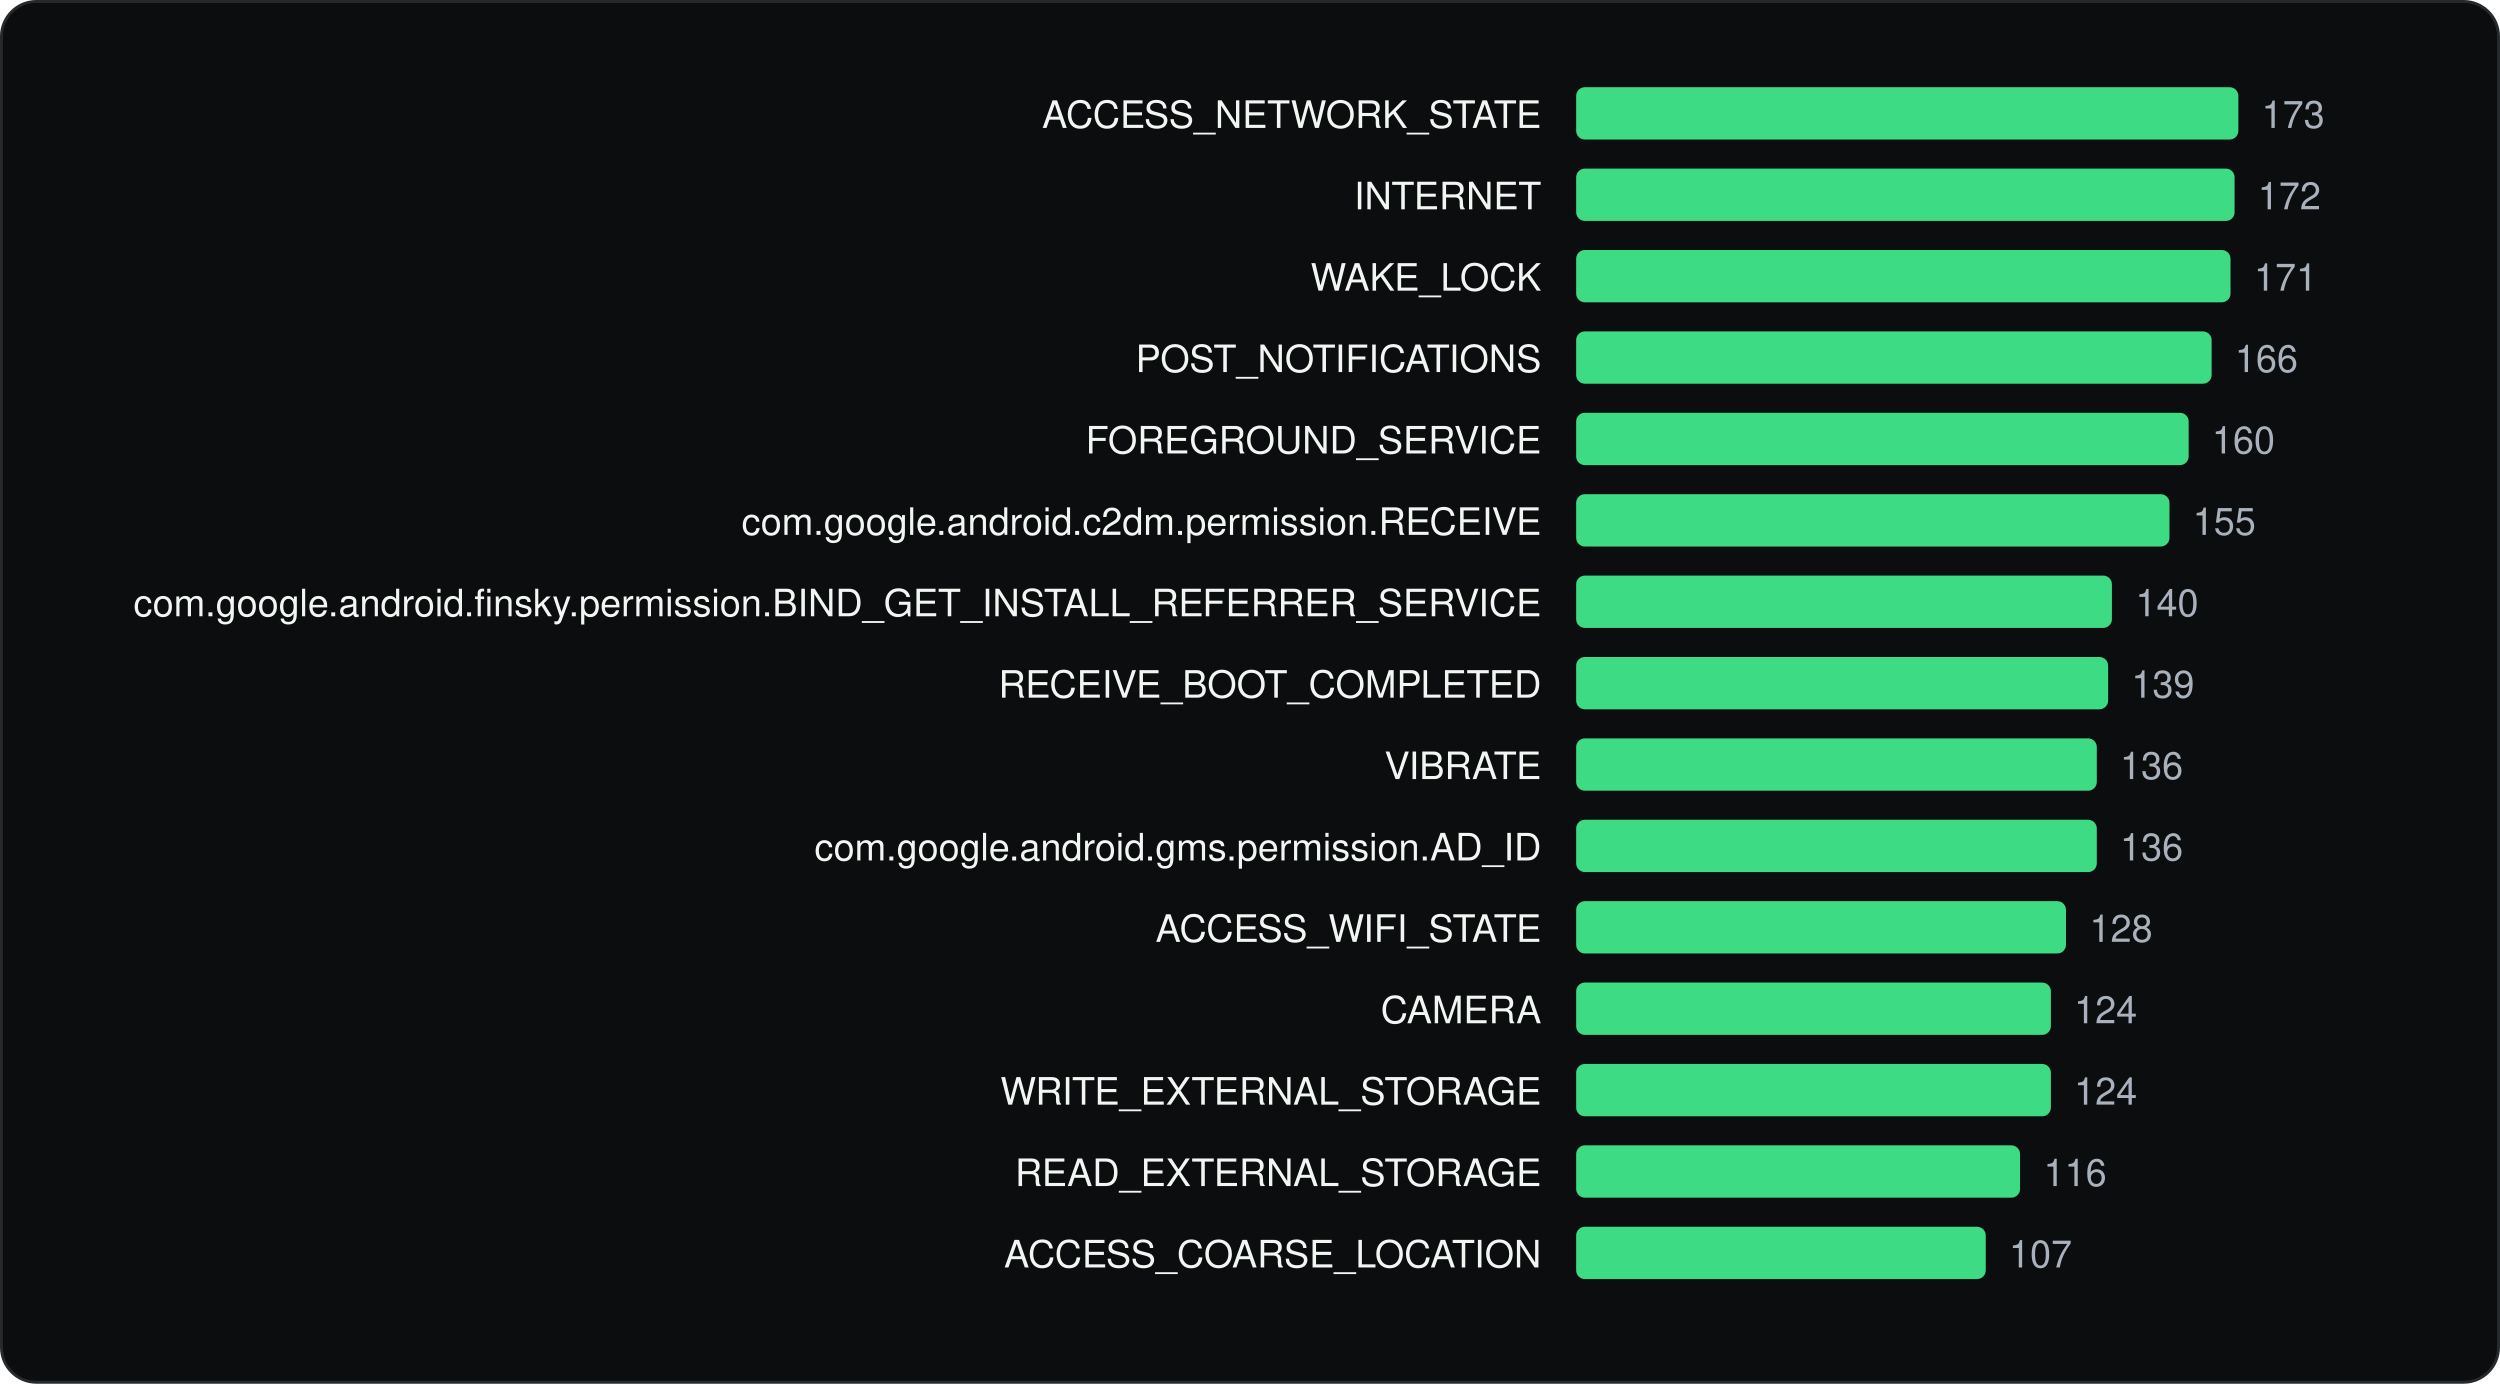
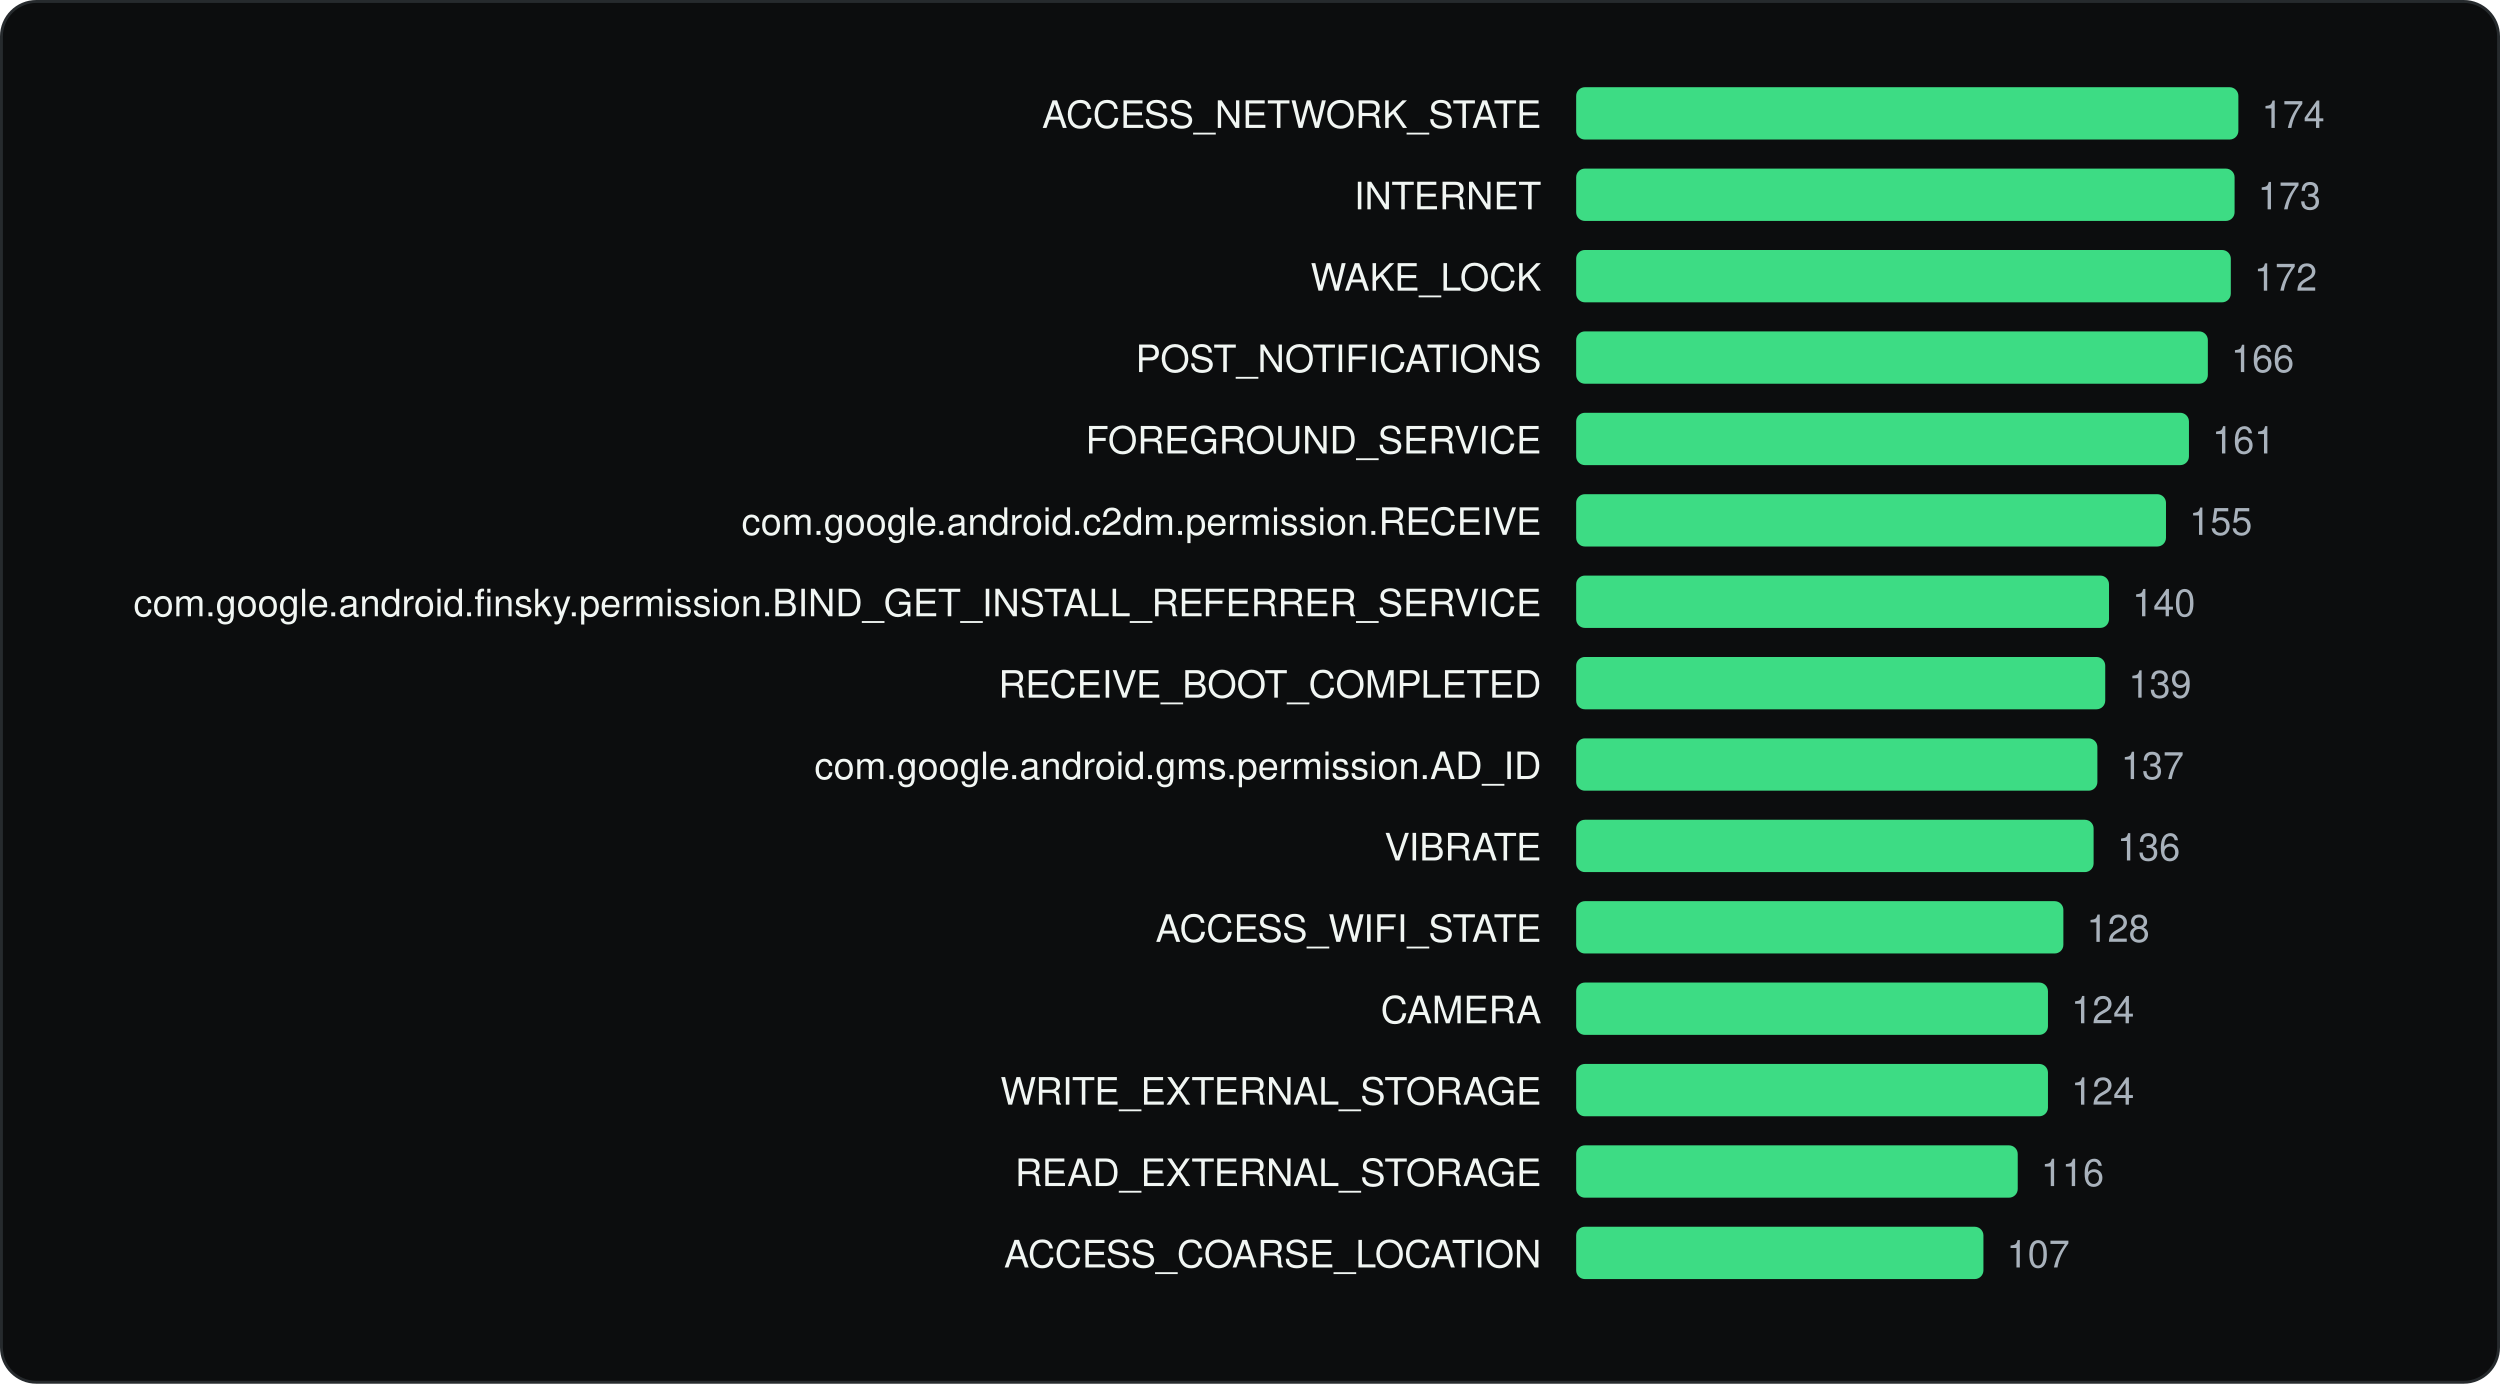
<svg xmlns="http://www.w3.org/2000/svg" viewBox="0 0 860 476" width="860" height="476" role="img" aria-label="Most requested Android permissions" font-family="Geist, -apple-system, BlinkMacSystemFont, 'Segoe UI', Helvetica, Arial, sans-serif">
  <rect x="0.5" y="0.5" width="859" height="475" rx="12" fill="#0C0D0E" stroke="#262A2D" />
  <g transform="translate(20 20)">
    <text x="510.22" y="24" font-size="13" text-anchor="end" fill="#F1F6F3">ACCESS_NETWORK_STATE</text>
    <rect x="522.2" y="10" width="227.8" height="18" rx="3" fill="#3DDC84" />
-     <text x="758.0" y="24" font-size="13" fill="#A9B2BC">173</text>
+     <text x="758.0" y="24" font-size="13" fill="#A9B2BC">174</text>
    <text x="510.22" y="52" font-size="13" text-anchor="end" fill="#F1F6F3">INTERNET</text>
    <rect x="522.2" y="38" width="226.5" height="18" rx="3" fill="#3DDC84" />
-     <text x="756.7" y="52" font-size="13" fill="#A9B2BC">172</text>
+     <text x="756.7" y="52" font-size="13" fill="#A9B2BC">173</text>
    <text x="510.22" y="80" font-size="13" text-anchor="end" fill="#F1F6F3">WAKE_LOCK</text>
-     <rect x="522.2" y="66" width="225.1" height="18" rx="3" fill="#3DDC84" />
-     <text x="755.4" y="80" font-size="13" fill="#A9B2BC">171</text>
+     <rect x="522.2" y="66" width="225.2" height="18" rx="3" fill="#3DDC84" />
+     <text x="755.4" y="80" font-size="13" fill="#A9B2BC">172</text>
    <text x="510.22" y="108" font-size="13" text-anchor="end" fill="#F1F6F3">POST_NOTIFICATIONS</text>
-     <rect x="522.2" y="94" width="218.6" height="18" rx="3" fill="#3DDC84" />
-     <text x="748.8" y="108" font-size="13" fill="#A9B2BC">166</text>
+     <rect x="522.2" y="94" width="217.3" height="18" rx="3" fill="#3DDC84" />
+     <text x="747.5" y="108" font-size="13" fill="#A9B2BC">166</text>
    <text x="510.22" y="136" font-size="13" text-anchor="end" fill="#F1F6F3">FOREGROUND_SERVICE</text>
-     <rect x="522.2" y="122" width="210.7" height="18" rx="3" fill="#3DDC84" />
-     <text x="740.9" y="136" font-size="13" fill="#A9B2BC">160</text>
+     <rect x="522.2" y="122" width="210.8" height="18" rx="3" fill="#3DDC84" />
+     <text x="741.0" y="136" font-size="13" fill="#A9B2BC">161</text>
    <text x="510.22" y="164" font-size="13" text-anchor="end" fill="#F1F6F3">com.google.android.c2dm.permission.RECEIVE</text>
-     <rect x="522.2" y="150" width="204.1" height="18" rx="3" fill="#3DDC84" />
-     <text x="734.3" y="164" font-size="13" fill="#A9B2BC">155</text>
+     <rect x="522.2" y="150" width="202.9" height="18" rx="3" fill="#3DDC84" />
+     <text x="733.1" y="164" font-size="13" fill="#A9B2BC">155</text>
    <text x="510.22" y="192" font-size="13" text-anchor="end" fill="#F1F6F3">com.google.android.finsky.permission.BIND_GET_INSTALL_REFERRER_SERVICE</text>
-     <rect x="522.2" y="178" width="184.3" height="18" rx="3" fill="#3DDC84" />
-     <text x="714.6" y="192" font-size="13" fill="#A9B2BC">140</text>
+     <rect x="522.2" y="178" width="183.3" height="18" rx="3" fill="#3DDC84" />
+     <text x="713.5" y="192" font-size="13" fill="#A9B2BC">140</text>
    <text x="510.22" y="220" font-size="13" text-anchor="end" fill="#F1F6F3">RECEIVE_BOOT_COMPLETED</text>
-     <rect x="522.2" y="206" width="183.0" height="18" rx="3" fill="#3DDC84" />
-     <text x="713.2" y="220" font-size="13" fill="#A9B2BC">139</text>
-     <text x="510.22" y="248" font-size="13" text-anchor="end" fill="#F1F6F3">VIBRATE</text>
-     <rect x="522.2" y="234" width="179.1" height="18" rx="3" fill="#3DDC84" />
-     <text x="709.3" y="248" font-size="13" fill="#A9B2BC">136</text>
-     <text x="510.22" y="276" font-size="13" text-anchor="end" fill="#F1F6F3">com.google.android.gms.permission.AD_ID</text>
-     <rect x="522.2" y="262" width="179.1" height="18" rx="3" fill="#3DDC84" />
-     <text x="709.3" y="276" font-size="13" fill="#A9B2BC">136</text>
+     <rect x="522.2" y="206" width="182.0" height="18" rx="3" fill="#3DDC84" />
+     <text x="712.2" y="220" font-size="13" fill="#A9B2BC">139</text>
+     <text x="510.22" y="248" font-size="13" text-anchor="end" fill="#F1F6F3">com.google.android.gms.permission.AD_ID</text>
+     <rect x="522.2" y="234" width="179.3" height="18" rx="3" fill="#3DDC84" />
+     <text x="709.6" y="248" font-size="13" fill="#A9B2BC">137</text>
+     <text x="510.22" y="276" font-size="13" text-anchor="end" fill="#F1F6F3">VIBRATE</text>
+     <rect x="522.2" y="262" width="178.0" height="18" rx="3" fill="#3DDC84" />
+     <text x="708.3" y="276" font-size="13" fill="#A9B2BC">136</text>
    <text x="510.22" y="304" font-size="13" text-anchor="end" fill="#F1F6F3">ACCESS_WIFI_STATE</text>
-     <rect x="522.2" y="290" width="168.5" height="18" rx="3" fill="#3DDC84" />
-     <text x="698.8" y="304" font-size="13" fill="#A9B2BC">128</text>
+     <rect x="522.2" y="290" width="167.6" height="18" rx="3" fill="#3DDC84" />
+     <text x="697.8" y="304" font-size="13" fill="#A9B2BC">128</text>
    <text x="510.22" y="332" font-size="13" text-anchor="end" fill="#F1F6F3">CAMERA</text>
-     <rect x="522.2" y="318" width="163.3" height="18" rx="3" fill="#3DDC84" />
-     <text x="693.5" y="332" font-size="13" fill="#A9B2BC">124</text>
+     <rect x="522.2" y="318" width="162.3" height="18" rx="3" fill="#3DDC84" />
+     <text x="692.5" y="332" font-size="13" fill="#A9B2BC">124</text>
    <text x="510.22" y="360" font-size="13" text-anchor="end" fill="#F1F6F3">WRITE_EXTERNAL_STORAGE</text>
-     <rect x="522.2" y="346" width="163.3" height="18" rx="3" fill="#3DDC84" />
-     <text x="693.5" y="360" font-size="13" fill="#A9B2BC">124</text>
+     <rect x="522.2" y="346" width="162.3" height="18" rx="3" fill="#3DDC84" />
+     <text x="692.5" y="360" font-size="13" fill="#A9B2BC">124</text>
    <text x="510.22" y="388" font-size="13" text-anchor="end" fill="#F1F6F3">READ_EXTERNAL_STORAGE</text>
-     <rect x="522.2" y="374" width="152.7" height="18" rx="3" fill="#3DDC84" />
-     <text x="683.0" y="388" font-size="13" fill="#A9B2BC">116</text>
+     <rect x="522.2" y="374" width="151.9" height="18" rx="3" fill="#3DDC84" />
+     <text x="682.1" y="388" font-size="13" fill="#A9B2BC">116</text>
    <text x="510.22" y="416" font-size="13" text-anchor="end" fill="#F1F6F3">ACCESS_COARSE_LOCATION</text>
-     <rect x="522.2" y="402" width="140.9" height="18" rx="3" fill="#3DDC84" />
-     <text x="671.1" y="416" font-size="13" fill="#A9B2BC">107</text>
+     <rect x="522.2" y="402" width="140.1" height="18" rx="3" fill="#3DDC84" />
+     <text x="670.3" y="416" font-size="13" fill="#A9B2BC">107</text>
  </g>
</svg>
